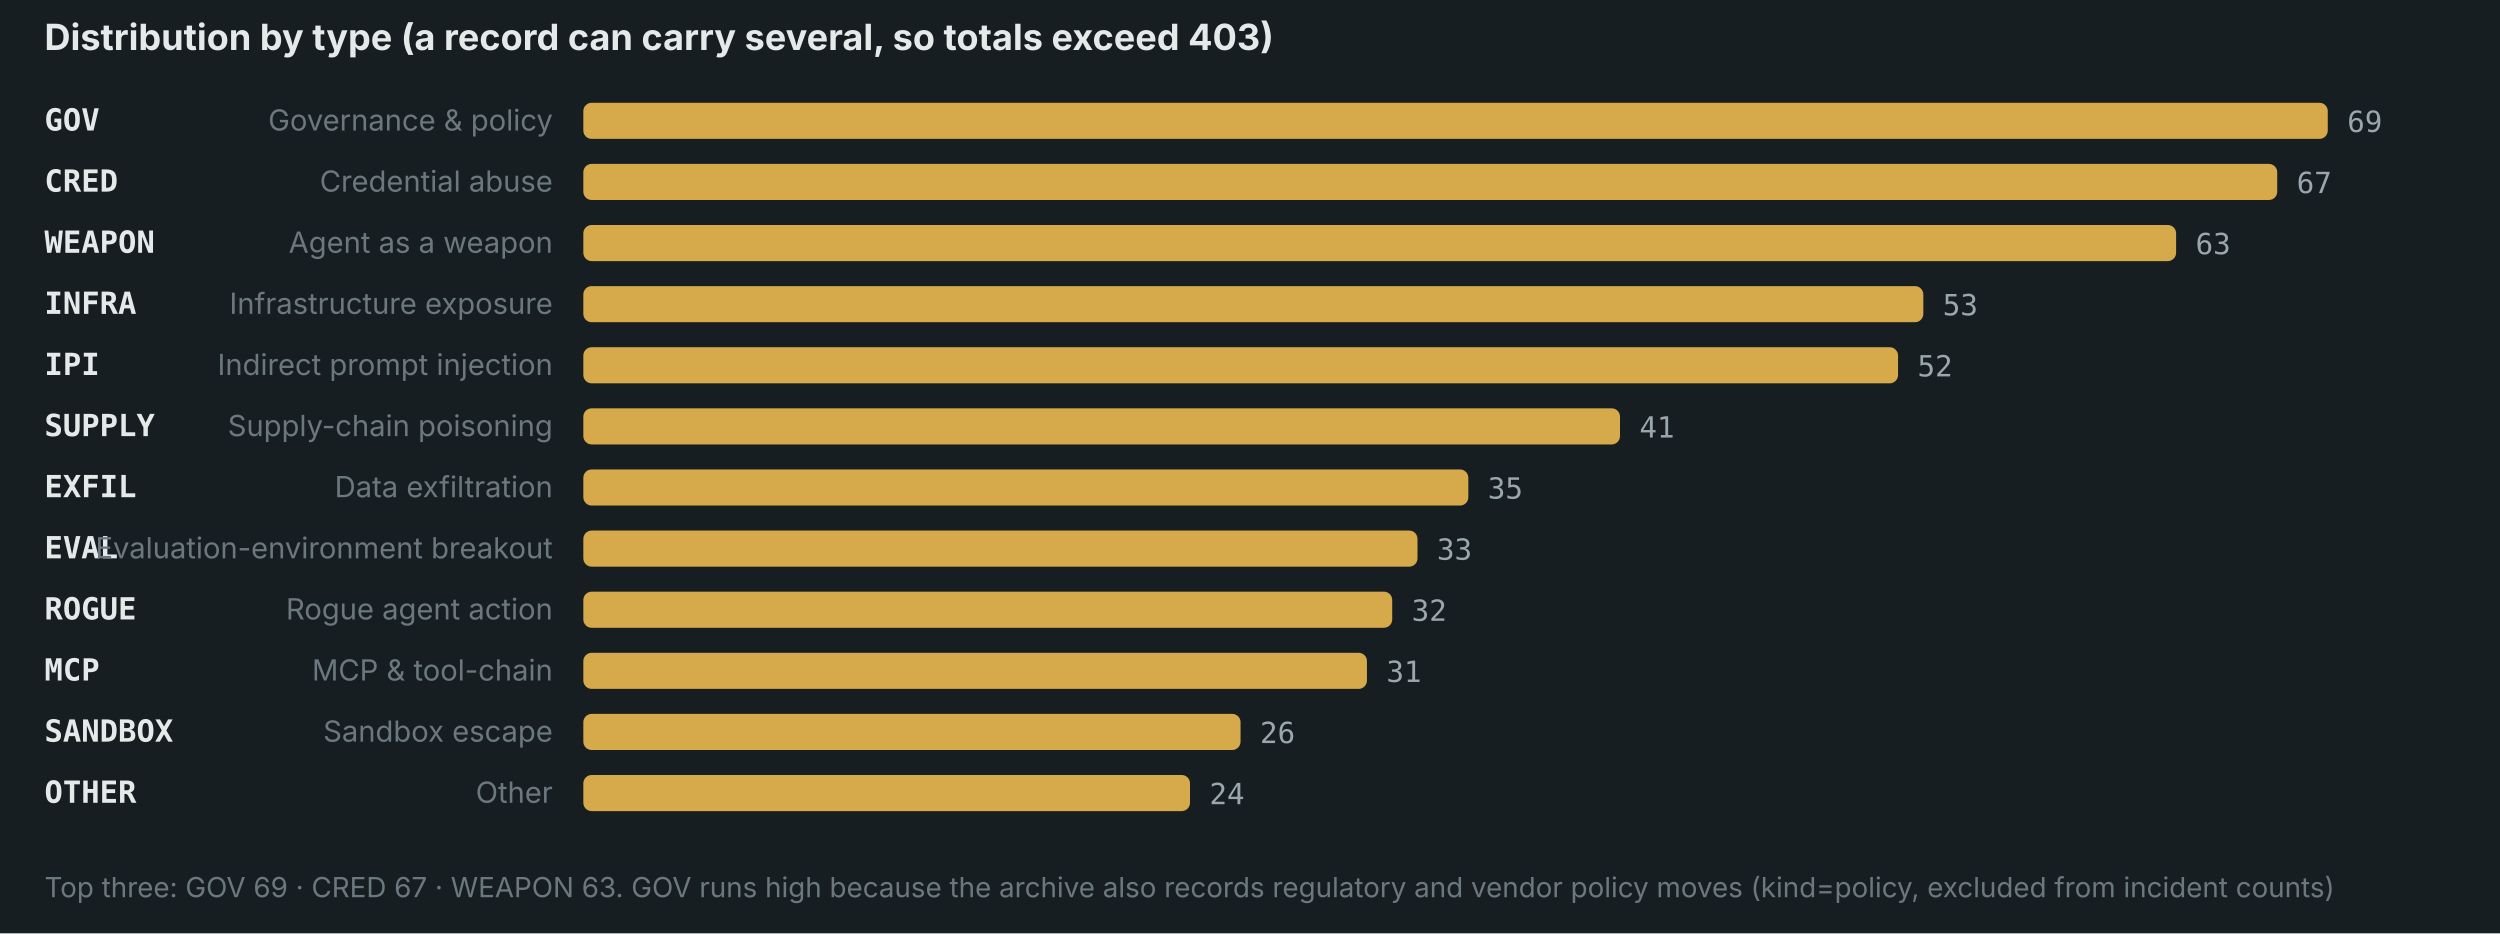
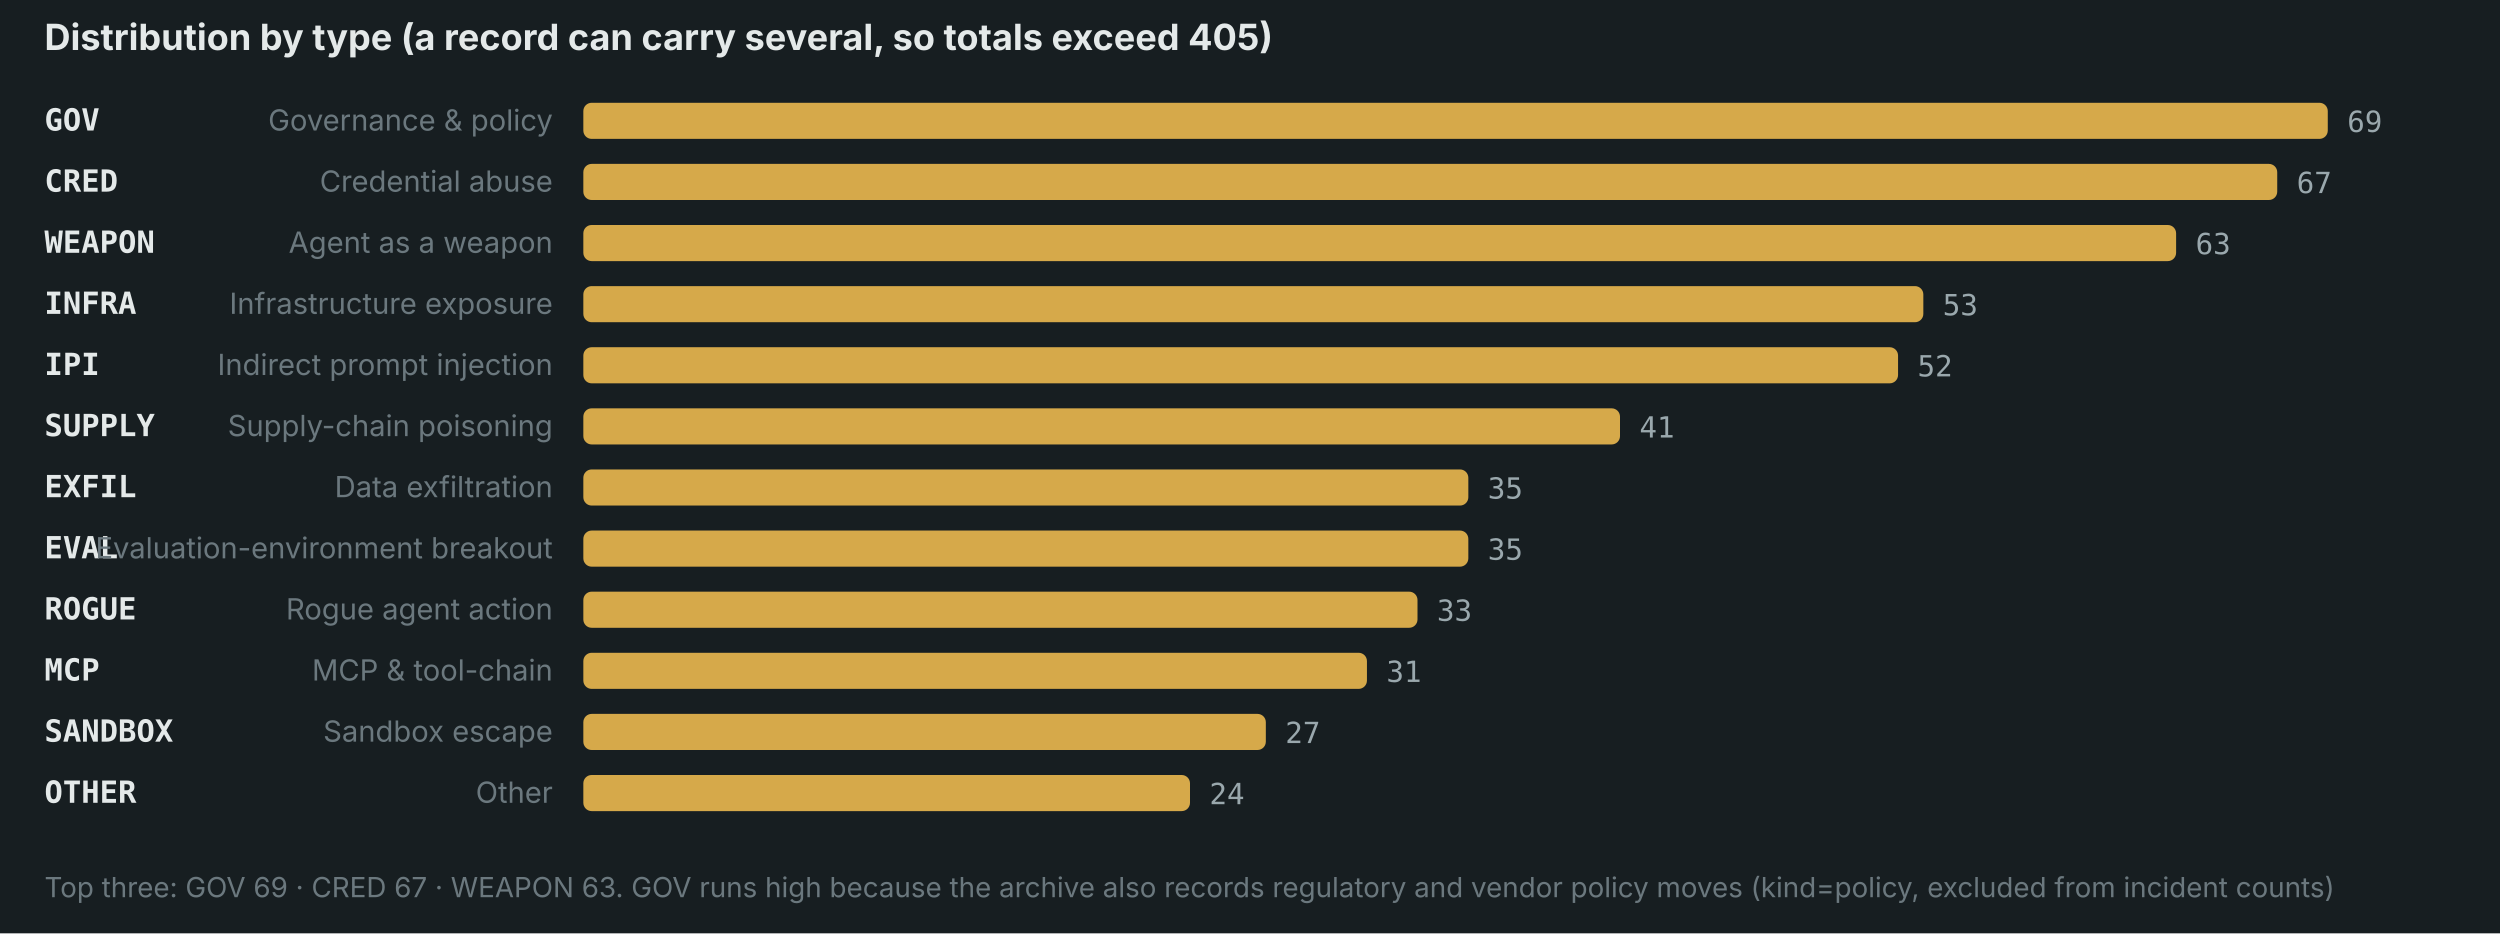
<svg xmlns="http://www.w3.org/2000/svg" viewBox="0 0 900 336" width="900" height="336" role="img" font-family="ui-sans-serif,-apple-system,'Segoe UI','PingFang SC','Microsoft YaHei',sans-serif">
  <rect width="900" height="336" fill="#171E21" />
-   <text x="16" y="18" font-size="13" font-weight="700" fill="#E4E9E9">Distribution by type (a record can carry several, so totals exceed 403)</text>
+   <text x="16" y="18" font-size="13" font-weight="700" fill="#E4E9E9">Distribution by type (a record can carry several, so totals exceed 405)</text>
  <text x="16" y="47" font-size="11" fill="#E4E9E9" font-family="ui-monospace,'SF Mono','Cascadia Mono','Consolas',monospace" font-weight="600">GOV</text>
  <text x="199" y="47" font-size="10.5" text-anchor="end" fill="#6B787E">Governance &amp; policy</text>
  <rect x="210" y="37" width="628.0" height="13" rx="3" fill="#D6A94A" />
  <text x="845.0" y="47.5" font-size="10.5" fill="#9AA8AD" font-family="ui-monospace,'SF Mono','Cascadia Mono','Consolas',monospace">69</text>
  <text x="16" y="69" font-size="11" fill="#E4E9E9" font-family="ui-monospace,'SF Mono','Cascadia Mono','Consolas',monospace" font-weight="600">CRED</text>
  <text x="199" y="69" font-size="10.5" text-anchor="end" fill="#6B787E">Credential abuse</text>
  <rect x="210" y="59" width="609.8" height="13" rx="3" fill="#D6A94A" />
  <text x="826.8" y="69.5" font-size="10.5" fill="#9AA8AD" font-family="ui-monospace,'SF Mono','Cascadia Mono','Consolas',monospace">67</text>
  <text x="16" y="91" font-size="11" fill="#E4E9E9" font-family="ui-monospace,'SF Mono','Cascadia Mono','Consolas',monospace" font-weight="600">WEAPON</text>
  <text x="199" y="91" font-size="10.5" text-anchor="end" fill="#6B787E">Agent as a weapon</text>
  <rect x="210" y="81" width="573.4" height="13" rx="3" fill="#D6A94A" />
  <text x="790.4" y="91.5" font-size="10.5" fill="#9AA8AD" font-family="ui-monospace,'SF Mono','Cascadia Mono','Consolas',monospace">63</text>
  <text x="16" y="113" font-size="11" fill="#E4E9E9" font-family="ui-monospace,'SF Mono','Cascadia Mono','Consolas',monospace" font-weight="600">INFRA</text>
  <text x="199" y="113" font-size="10.5" text-anchor="end" fill="#6B787E">Infrastructure exposure</text>
  <rect x="210" y="103" width="482.4" height="13" rx="3" fill="#D6A94A" />
  <text x="699.4" y="113.5" font-size="10.5" fill="#9AA8AD" font-family="ui-monospace,'SF Mono','Cascadia Mono','Consolas',monospace">53</text>
  <text x="16" y="135" font-size="11" fill="#E4E9E9" font-family="ui-monospace,'SF Mono','Cascadia Mono','Consolas',monospace" font-weight="600">IPI</text>
  <text x="199" y="135" font-size="10.5" text-anchor="end" fill="#6B787E">Indirect prompt injection</text>
  <rect x="210" y="125" width="473.3" height="13" rx="3" fill="#D6A94A" />
  <text x="690.3" y="135.5" font-size="10.5" fill="#9AA8AD" font-family="ui-monospace,'SF Mono','Cascadia Mono','Consolas',monospace">52</text>
  <text x="16" y="157" font-size="11" fill="#E4E9E9" font-family="ui-monospace,'SF Mono','Cascadia Mono','Consolas',monospace" font-weight="600">SUPPLY</text>
  <text x="199" y="157" font-size="10.5" text-anchor="end" fill="#6B787E">Supply-chain poisoning</text>
  <rect x="210" y="147" width="373.2" height="13" rx="3" fill="#D6A94A" />
  <text x="590.2" y="157.5" font-size="10.5" fill="#9AA8AD" font-family="ui-monospace,'SF Mono','Cascadia Mono','Consolas',monospace">41</text>
  <text x="16" y="179" font-size="11" fill="#E4E9E9" font-family="ui-monospace,'SF Mono','Cascadia Mono','Consolas',monospace" font-weight="600">EXFIL</text>
  <text x="199" y="179" font-size="10.5" text-anchor="end" fill="#6B787E">Data exfiltration</text>
  <rect x="210" y="169" width="318.6" height="13" rx="3" fill="#D6A94A" />
  <text x="535.6" y="179.5" font-size="10.5" fill="#9AA8AD" font-family="ui-monospace,'SF Mono','Cascadia Mono','Consolas',monospace">35</text>
  <text x="16" y="201" font-size="11" fill="#E4E9E9" font-family="ui-monospace,'SF Mono','Cascadia Mono','Consolas',monospace" font-weight="600">EVAL</text>
  <text x="199" y="201" font-size="10.5" text-anchor="end" fill="#6B787E">Evaluation-environment breakout</text>
-   <rect x="210" y="191" width="300.3" height="13" rx="3" fill="#D6A94A" />
-   <text x="517.3" y="201.5" font-size="10.5" fill="#9AA8AD" font-family="ui-monospace,'SF Mono','Cascadia Mono','Consolas',monospace">33</text>
+   <rect x="210" y="191" width="318.6" height="13" rx="3" fill="#D6A94A" />
+   <text x="535.6" y="201.5" font-size="10.5" fill="#9AA8AD" font-family="ui-monospace,'SF Mono','Cascadia Mono','Consolas',monospace">35</text>
  <text x="16" y="223" font-size="11" fill="#E4E9E9" font-family="ui-monospace,'SF Mono','Cascadia Mono','Consolas',monospace" font-weight="600">ROGUE</text>
  <text x="199" y="223" font-size="10.5" text-anchor="end" fill="#6B787E">Rogue agent action</text>
-   <rect x="210" y="213" width="291.2" height="13" rx="3" fill="#D6A94A" />
-   <text x="508.2" y="223.5" font-size="10.5" fill="#9AA8AD" font-family="ui-monospace,'SF Mono','Cascadia Mono','Consolas',monospace">32</text>
+   <rect x="210" y="213" width="300.3" height="13" rx="3" fill="#D6A94A" />
+   <text x="517.3" y="223.5" font-size="10.5" fill="#9AA8AD" font-family="ui-monospace,'SF Mono','Cascadia Mono','Consolas',monospace">33</text>
  <text x="16" y="245" font-size="11" fill="#E4E9E9" font-family="ui-monospace,'SF Mono','Cascadia Mono','Consolas',monospace" font-weight="600">MCP</text>
  <text x="199" y="245" font-size="10.5" text-anchor="end" fill="#6B787E">MCP &amp; tool-chain</text>
  <rect x="210" y="235" width="282.1" height="13" rx="3" fill="#D6A94A" />
  <text x="499.1" y="245.5" font-size="10.5" fill="#9AA8AD" font-family="ui-monospace,'SF Mono','Cascadia Mono','Consolas',monospace">31</text>
  <text x="16" y="267" font-size="11" fill="#E4E9E9" font-family="ui-monospace,'SF Mono','Cascadia Mono','Consolas',monospace" font-weight="600">SANDBOX</text>
  <text x="199" y="267" font-size="10.5" text-anchor="end" fill="#6B787E">Sandbox escape</text>
-   <rect x="210" y="257" width="236.6" height="13" rx="3" fill="#D6A94A" />
-   <text x="453.6" y="267.5" font-size="10.5" fill="#9AA8AD" font-family="ui-monospace,'SF Mono','Cascadia Mono','Consolas',monospace">26</text>
+   <rect x="210" y="257" width="245.7" height="13" rx="3" fill="#D6A94A" />
+   <text x="462.7" y="267.5" font-size="10.5" fill="#9AA8AD" font-family="ui-monospace,'SF Mono','Cascadia Mono','Consolas',monospace">27</text>
  <text x="16" y="289" font-size="11" fill="#E4E9E9" font-family="ui-monospace,'SF Mono','Cascadia Mono','Consolas',monospace" font-weight="600">OTHER</text>
  <text x="199" y="289" font-size="10.5" text-anchor="end" fill="#6B787E">Other</text>
  <rect x="210" y="279" width="218.4" height="13" rx="3" fill="#D6A94A" />
  <text x="435.4" y="289.5" font-size="10.5" fill="#9AA8AD" font-family="ui-monospace,'SF Mono','Cascadia Mono','Consolas',monospace">24</text>
  <text x="16" y="323" font-size="10" fill="#6B787E">Top three: GOV 69 · CRED 67 · WEAPON 63. GOV runs high because the archive also records regulatory and vendor policy moves (kind=policy, excluded from incident counts)</text>
</svg>
